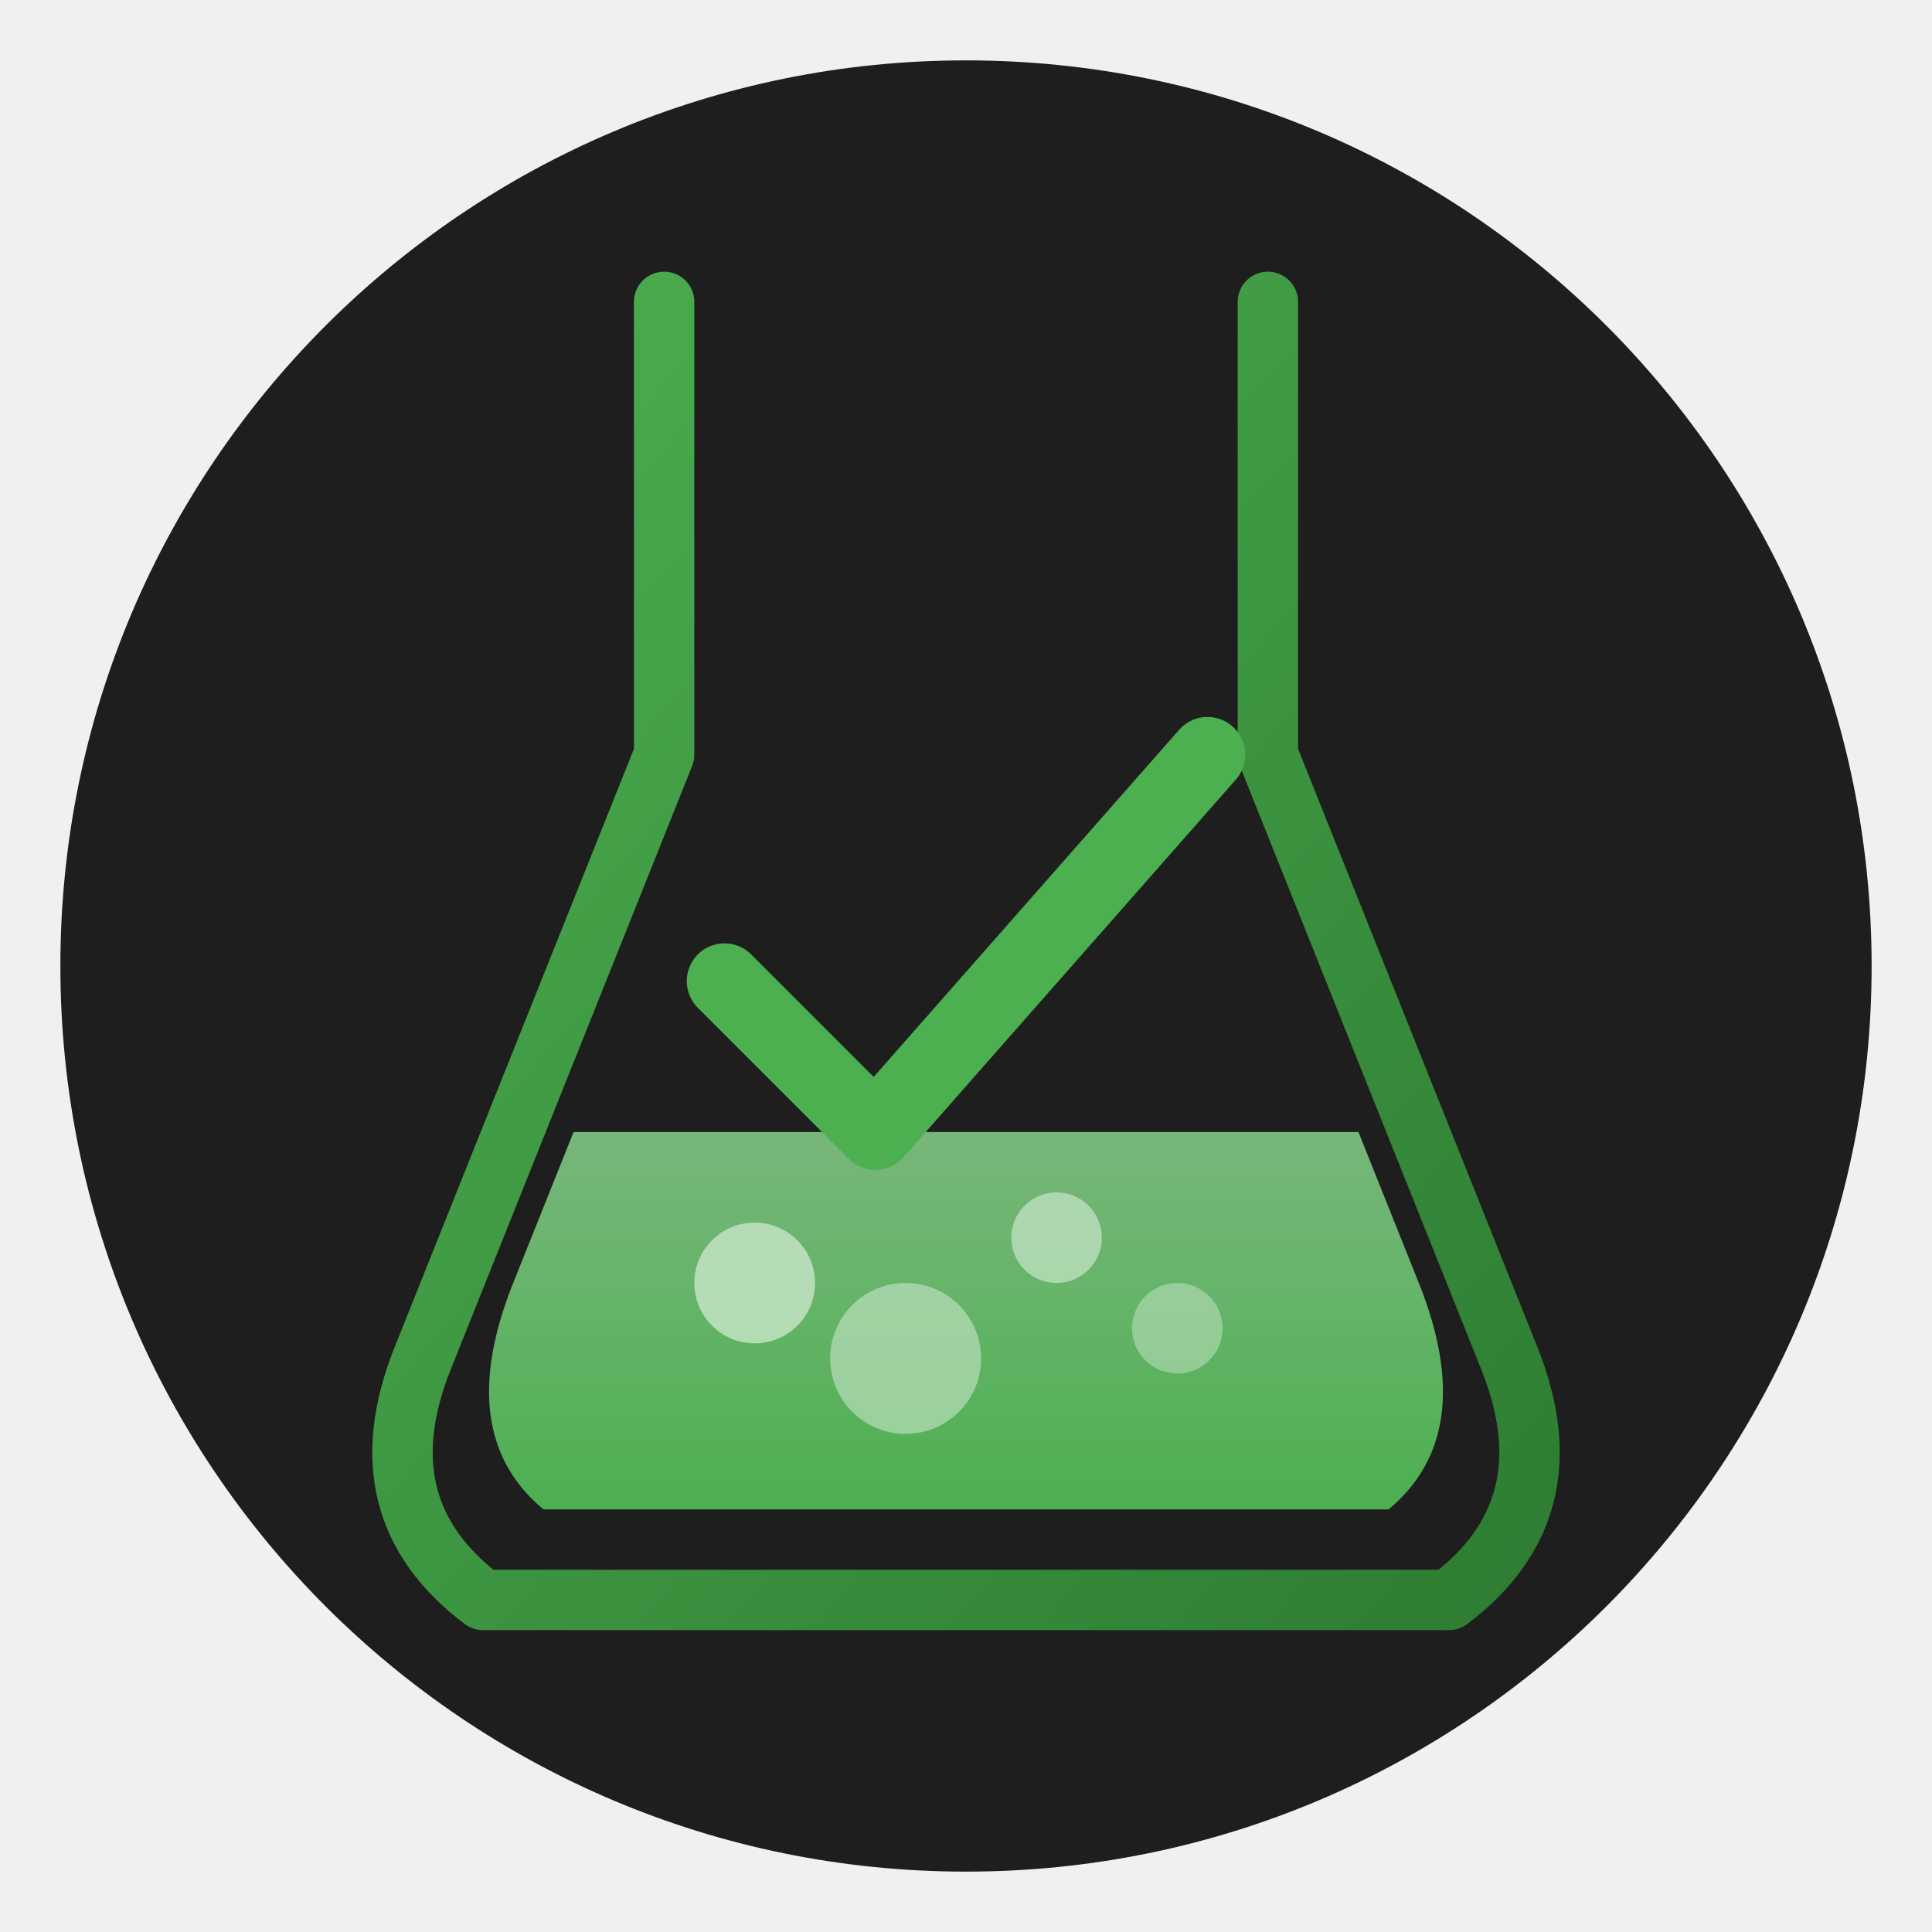
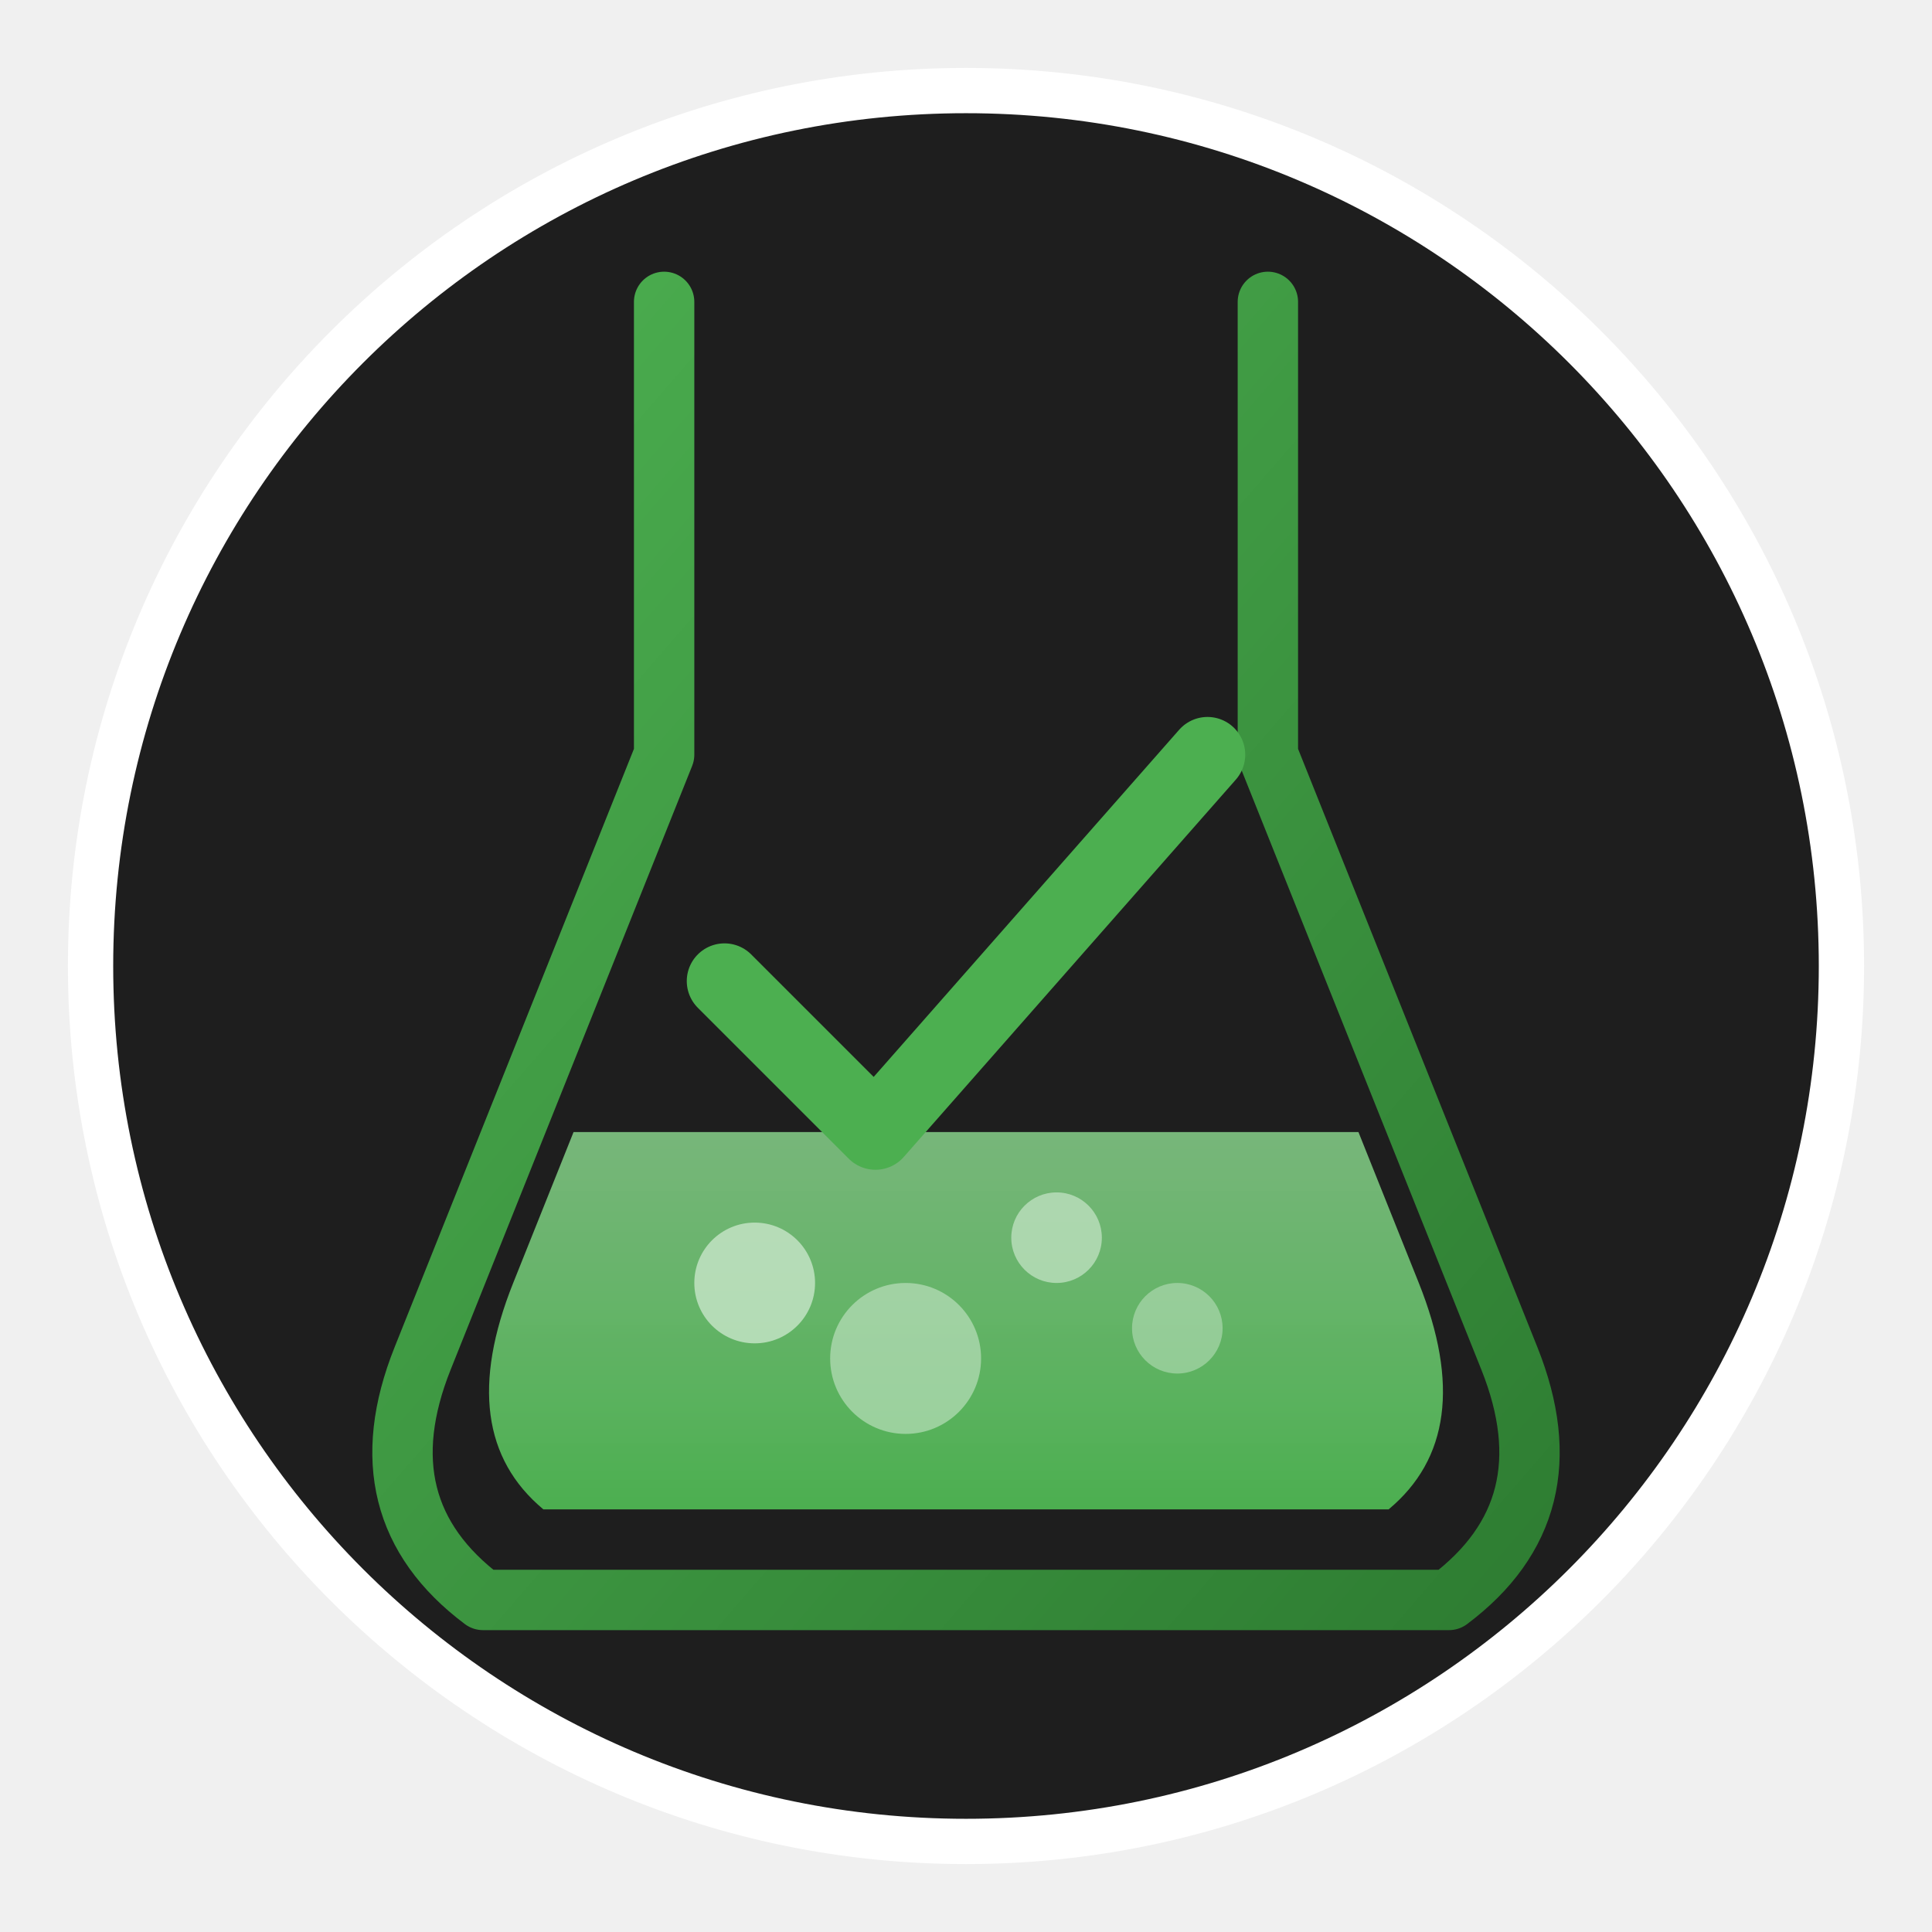
<svg xmlns="http://www.w3.org/2000/svg" viewBox="0 0 128 128">
  <defs>
    <linearGradient id="beaker" x1="0%" y1="0%" x2="100%" y2="100%">
      <stop offset="0%" style="stop-color:#4CAF50;stop-opacity:1" />
      <stop offset="100%" style="stop-color:#2E7D32;stop-opacity:1" />
    </linearGradient>
    <linearGradient id="liquid" x1="0%" y1="0%" x2="0%" y2="100%">
      <stop offset="0%" style="stop-color:#81C784;stop-opacity:0.9" />
      <stop offset="100%" style="stop-color:#4CAF50;stop-opacity:1" />
    </linearGradient>
  </defs>
-   <circle cx="64" cy="64" r="60" fill="#1E1E1E" />
+   <circle cx="64" cy="64" r="58" fill="#1E1E1E" stroke="#ffffff" stroke-width="3" />
  <path d="M44 20 L44 50 L28 90 Q24 100 32 106 L96 106 Q104 100 100 90 L84 50 L84 20" fill="none" stroke="url(#beaker)" stroke-width="4" stroke-linecap="round" stroke-linejoin="round" />
  <path d="M40 20 L88 20" stroke="url(#beaker)" stroke-width="4" stroke-linecap="round" />
  <path d="M34 85 L38 75 L90 75 L94 85 Q98 95 92 100 L36 100 Q30 95 34 85 Z" fill="url(#liquid)" />
  <circle cx="50" cy="85" r="4" fill="#C8E6C9" opacity="0.8" />
  <circle cx="70" cy="82" r="3" fill="#C8E6C9" opacity="0.7" />
  <circle cx="60" cy="90" r="5" fill="#C8E6C9" opacity="0.6" />
  <circle cx="78" cy="88" r="3" fill="#C8E6C9" opacity="0.5" />
  <path d="M48 65 L58 75 L80 50" fill="none" stroke="#4CAF50" stroke-width="5" stroke-linecap="round" stroke-linejoin="round" />
</svg>
